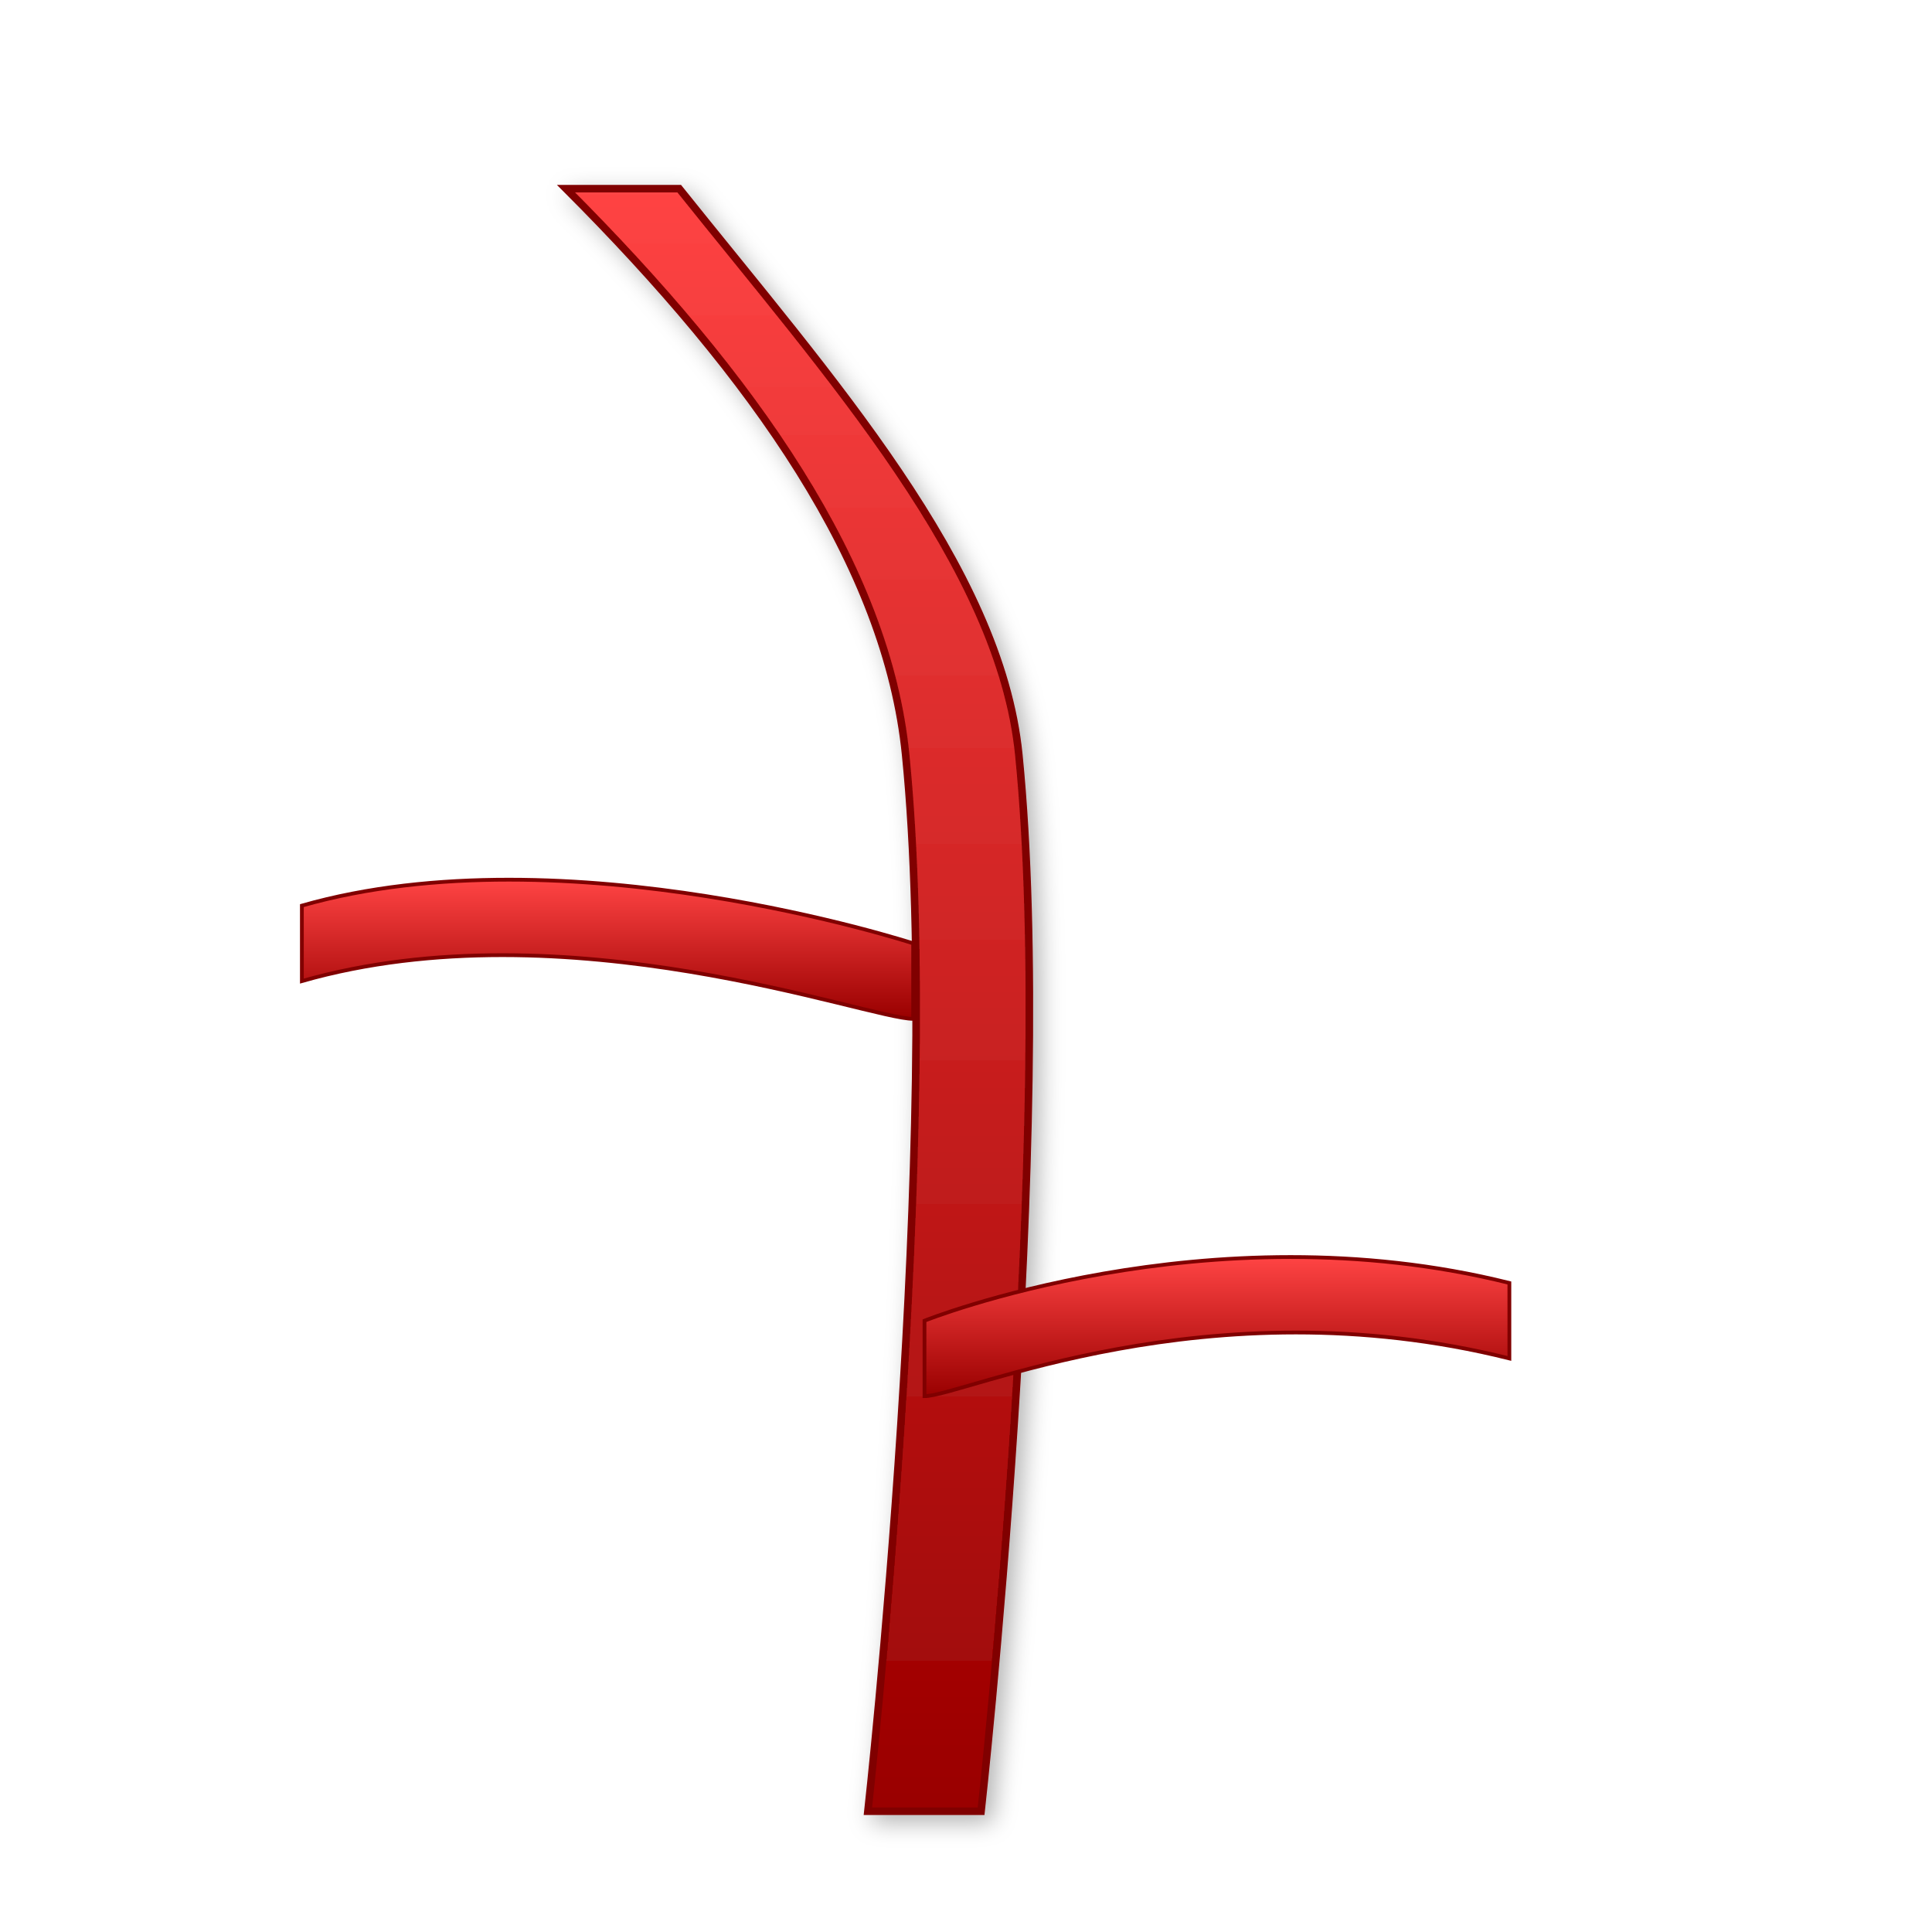
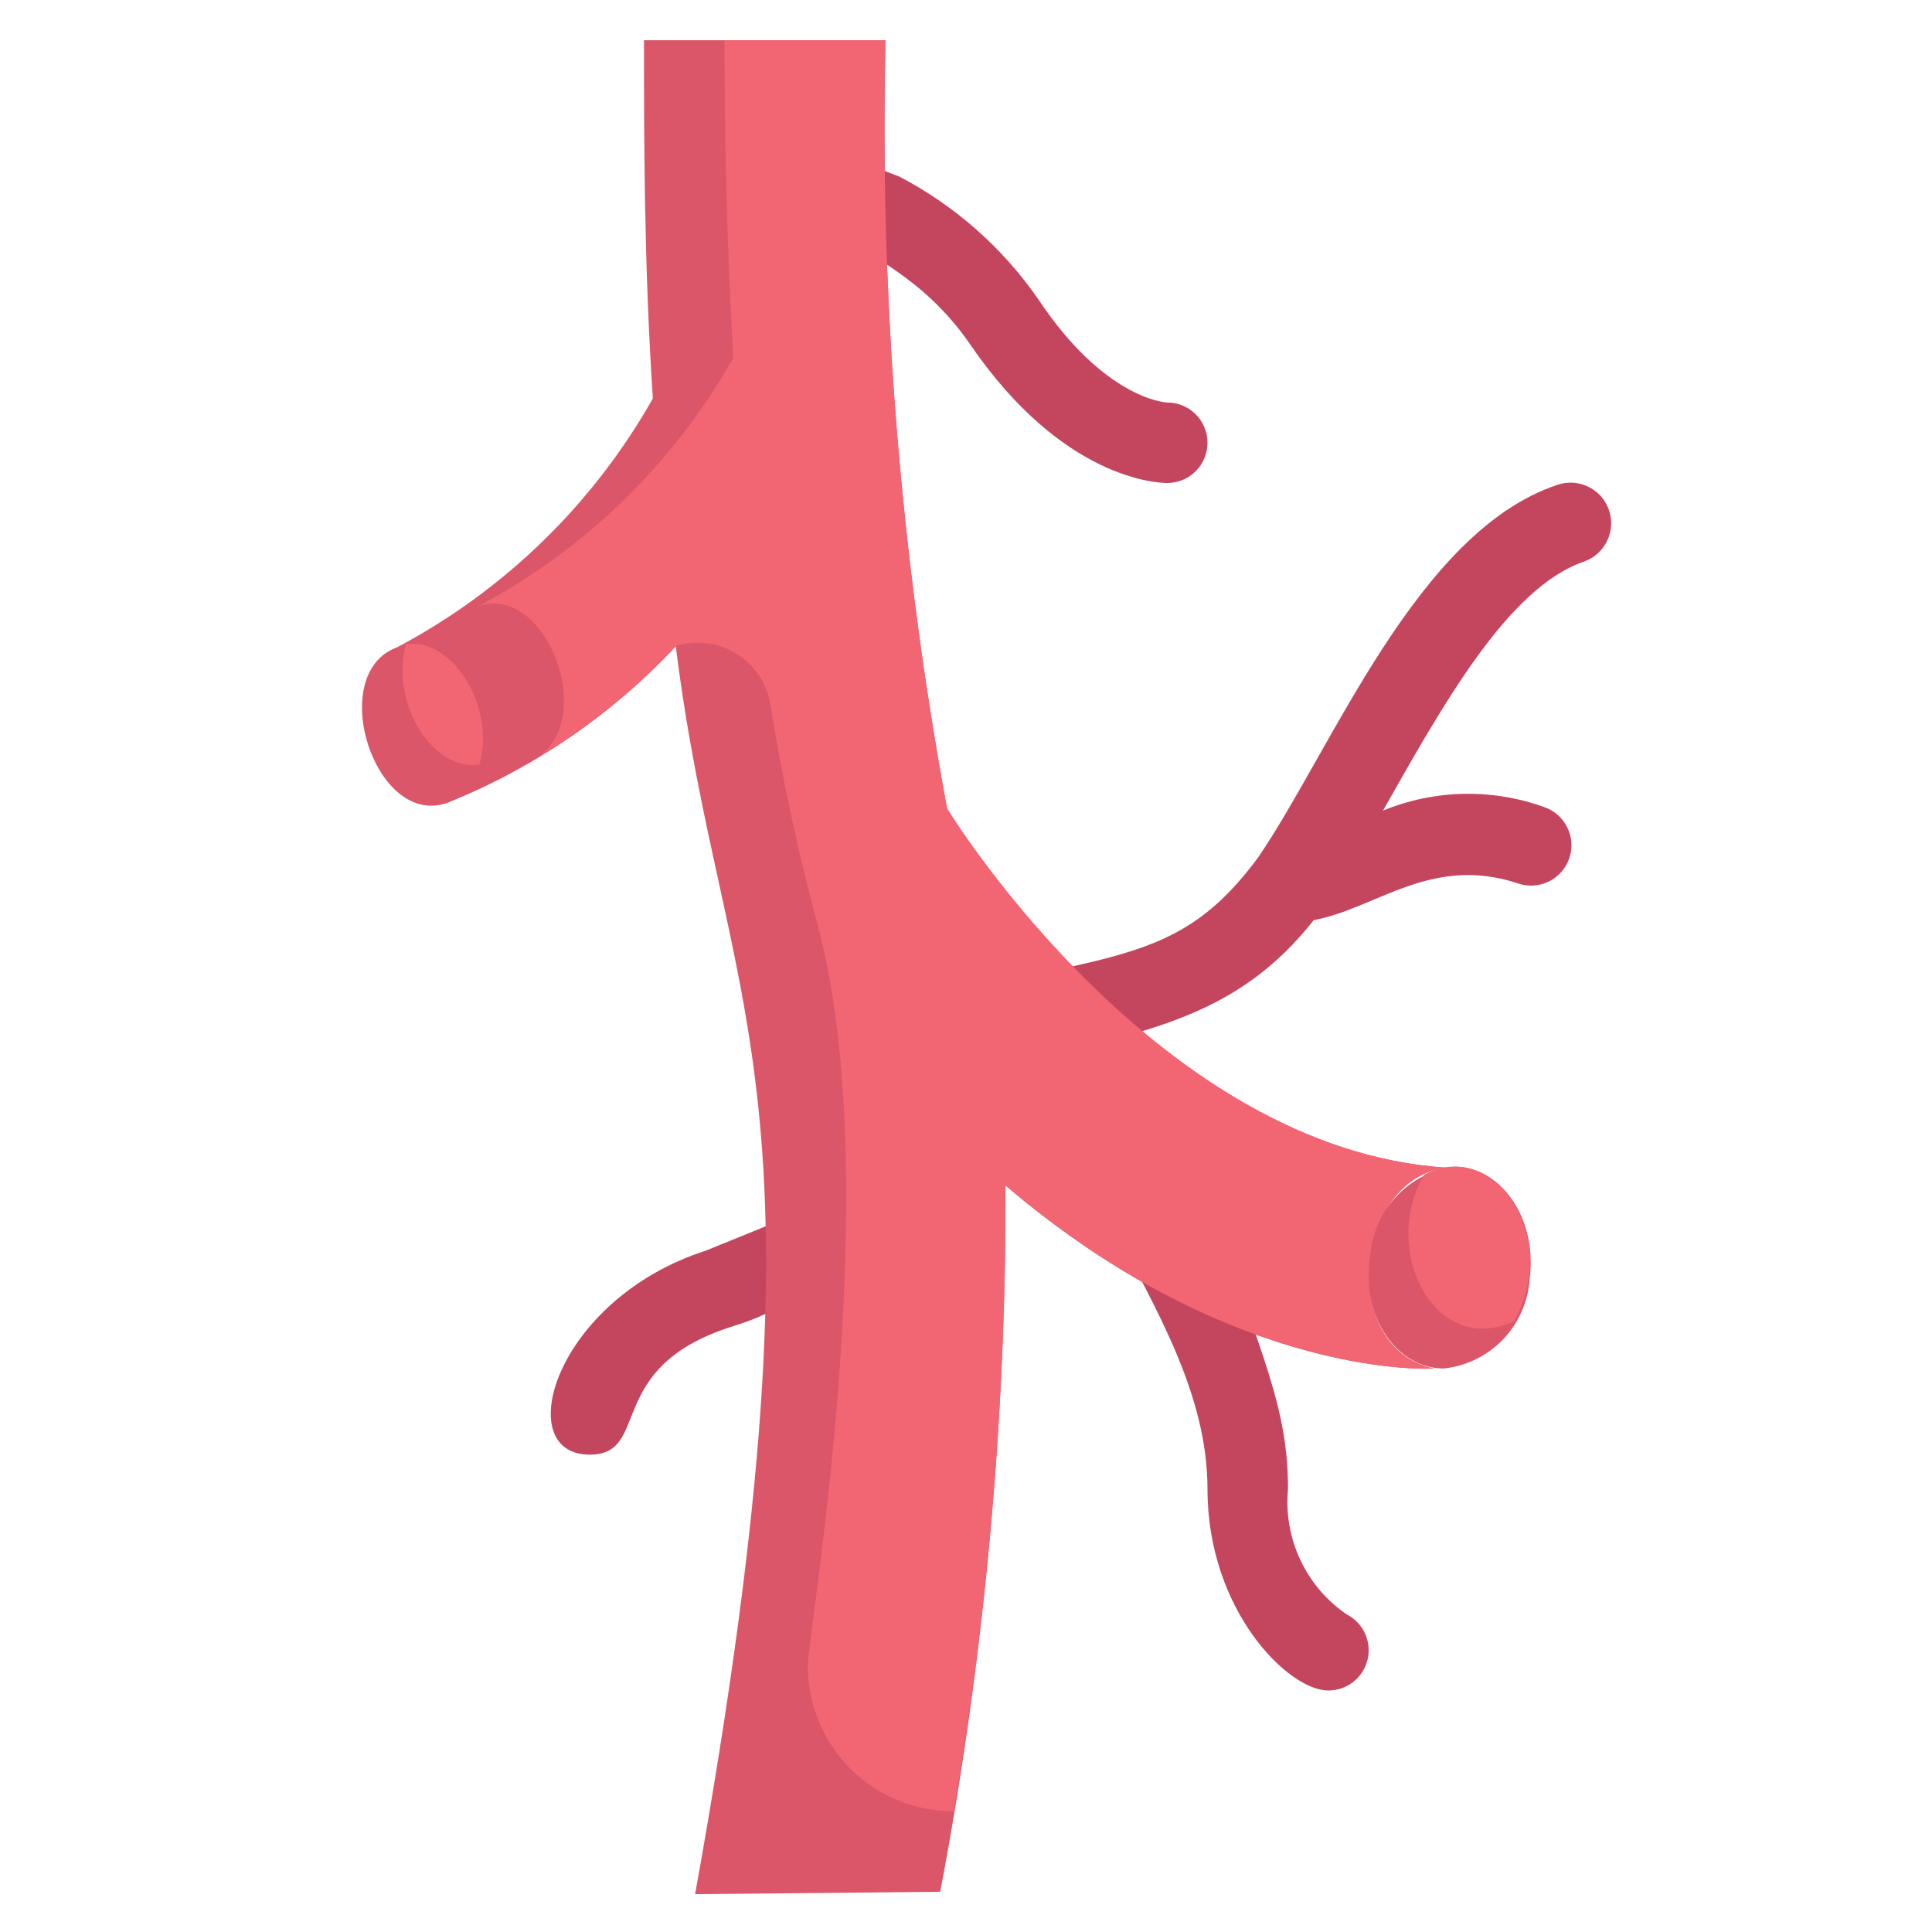
- <svg xmlns="http://www.w3.org/2000/svg" width="512" height="512" viewBox="0 0 512 512" fill="none">
-   <defs>
-     <linearGradient id="arteryGradient" x1="0" y1="0" x2="0" y2="1">
-       <stop offset="0%" stop-color="#FF4444" />
-       <stop offset="100%" stop-color="#990000" />
-     </linearGradient>
-     <filter id="dropShadow" x="-20%" y="-20%" width="140%" height="140%">
-       <feGaussianBlur in="SourceAlpha" stdDeviation="3" />
-       <feOffset dx="2" dy="2" result="offsetblur" />
-       <feFlood flood-color="#000000" flood-opacity="0.3" />
-       <feComposite in2="offsetblur" operator="in" />
-       <feMerge>
-         <feMergeNode />
-         <feMergeNode in="SourceGraphic" />
-       </feMerge>
-     </filter>
-   </defs>
-   <path d="M 230 480             C 230 480, 250 300, 240 200             C 235 150, 200 100, 150 50             L 180 50            C 220 100, 265 150, 270 200            C 280 300, 260 480, 260 480 Z" fill="url(#arteryGradient)" filter="url(#dropShadow)" stroke="#800000" stroke-width="2" />
-   <path d="M 245 350            C 245 350, 320 320, 400 340            L 400 360            C 320 340, 255 370, 245 370 Z" fill="url(#arteryGradient)" stroke="#800000" stroke-width="1" />
-   <path d="M 242 250            C 242 250, 150 220, 80 240            L 80 260            C 150 240, 230 270, 242 270 Z" fill="url(#arteryGradient)" stroke="#800000" stroke-width="1" />
+ <svg xmlns="http://www.w3.org/2000/svg" width="48" height="48" viewBox="0 0 48 48" fill="none">
+   <path d="M17.54 31.07C13.78 32.28 12.67 36.14 14.65 36.14C16.19 36.14 14.98 33.99 18.15 32.97C18.37 32.9 18.58 32.83 18.8 32.74L21.01 31.74V29.66L17.54 31.07Z" fill="#C4455E" />
+   <path d="M38.68 12.05C35.2 13.22 33.11 18.59 31.26 21.3C29.48 23.71 28 23.68 24 24.58L25.64 26.34C28.59 25.58 30.76 25.24 32.64 22.86C34.2 22.57 35.56 21.23 37.72 21.95C37.972 22.035 38.247 22.016 38.486 21.898C38.724 21.78 38.905 21.572 38.99 21.32C39.075 21.068 39.056 20.793 38.938 20.555C38.82 20.316 38.612 20.135 38.36 20.05C37.062 19.583 35.636 19.615 34.36 20.14C35.82 17.57 37.45 14.6 39.36 13.95C39.612 13.86 39.818 13.673 39.932 13.431C40.047 13.189 40.06 12.912 39.97 12.66C39.88 12.408 39.693 12.202 39.451 12.088C39.209 11.973 38.932 11.96 38.68 12.05Z" fill="#C4455E" />
+   <path d="M35.62 34C35.74 34 30.73 34.36 24.98 29.45C24.999 35.338 24.456 41.215 23.36 47L17.27 47.06C20.92 26.81 17.95 25.33 16.79 16.06C15.209 17.751 13.277 19.076 11.13 19.94C9.32 20.61 8.07 16.73 9.87 16.08C12.533 14.668 14.736 12.524 16.22 9.9C16 6.56 16 3.45 16 1H22C21.853 7.399 22.365 13.796 23.53 20.09L23.62 20.23C23.7 20.35 28.81 28.55 35.93 29.01C33.64 29.29 33.23 33.5 35.62 34Z" fill="#DB5669" />
+   <path d="M33.46 40.11C32.961 39.77 32.562 39.301 32.306 38.754C32.049 38.207 31.943 37.602 32 37C32 35 31.39 33.74 30 29.82L27.63 30.42C28.71 32.52 30 34.63 30 37C30 40 32 42 33 42C33.225 42.001 33.443 41.926 33.62 41.788C33.797 41.649 33.923 41.455 33.976 41.236C34.029 41.018 34.007 40.788 33.913 40.584C33.82 40.379 33.66 40.212 33.46 40.11Z" fill="#C4455E" />
+   <path d="M29 10C28.93 10 27.43 9.89 25.8 7.44C24.914 6.159 23.73 5.113 22.35 4.39L20.43 3.65C20.49 3.82 21.07 5.65 21.12 5.85C21.45 6.39 22.89 6.78 24.12 8.58C26.4 11.9 28.74 12 29 12C29.265 12 29.52 11.895 29.707 11.707C29.895 11.52 30 11.265 30 11C30 10.735 29.895 10.48 29.707 10.293C29.52 10.105 29.265 10 29 10Z" fill="#C4455E" />
+   <path d="M11.91 19C10.74 19.17 9.68 17.44 10.09 16C11.26 15.85 12.32 17.58 11.91 19Z" fill="#F26674" />
+   <path d="M35.62 34C35.74 34 30.73 34.36 24.98 29.45C25.003 34.661 24.572 39.864 23.69 45C23.216 45.001 22.746 44.909 22.308 44.729C21.869 44.549 21.471 44.284 21.134 43.95C20.798 43.615 20.531 43.218 20.349 42.781C20.166 42.343 20.071 41.874 20.07 41.4C20.07 40.55 22.07 29.29 20.28 22.85C19.809 21.087 19.429 19.302 19.14 17.5C19.098 17.242 19 16.996 18.855 16.778C18.709 16.561 18.518 16.377 18.295 16.24C18.073 16.102 17.823 16.014 17.563 15.982C17.304 15.949 17.04 15.972 16.79 16.05C15.776 17.134 14.615 18.069 13.34 18.83C14.87 17.83 13.53 14.45 11.87 15.07C14.533 13.658 16.736 11.514 18.22 8.89C18.05 6 18 3.27 18 1H22C21.853 7.399 22.365 13.796 23.53 20.09L23.62 20.23C23.7 20.35 28.81 28.55 35.93 29.01C33.64 29.29 33.24 33.5 35.62 34Z" fill="#F26674" />
+   <path d="M38 31.81C37.956 32.366 37.72 32.89 37.331 33.29C36.941 33.69 36.425 33.941 35.87 34C34.73 34 33.8 32.76 34.04 31.19C34.084 30.662 34.3 30.162 34.653 29.767C35.007 29.372 35.48 29.102 36 29C37.07 28.85 38.23 30.07 38 31.81Z" fill="#DB5669" />
+   <path d="M37.61 32.83C35.61 33.73 34.3 31.03 35.38 29.19C37.06 28.25 38.82 30.7 37.61 32.83Z" fill="#F26674" />
</svg>
